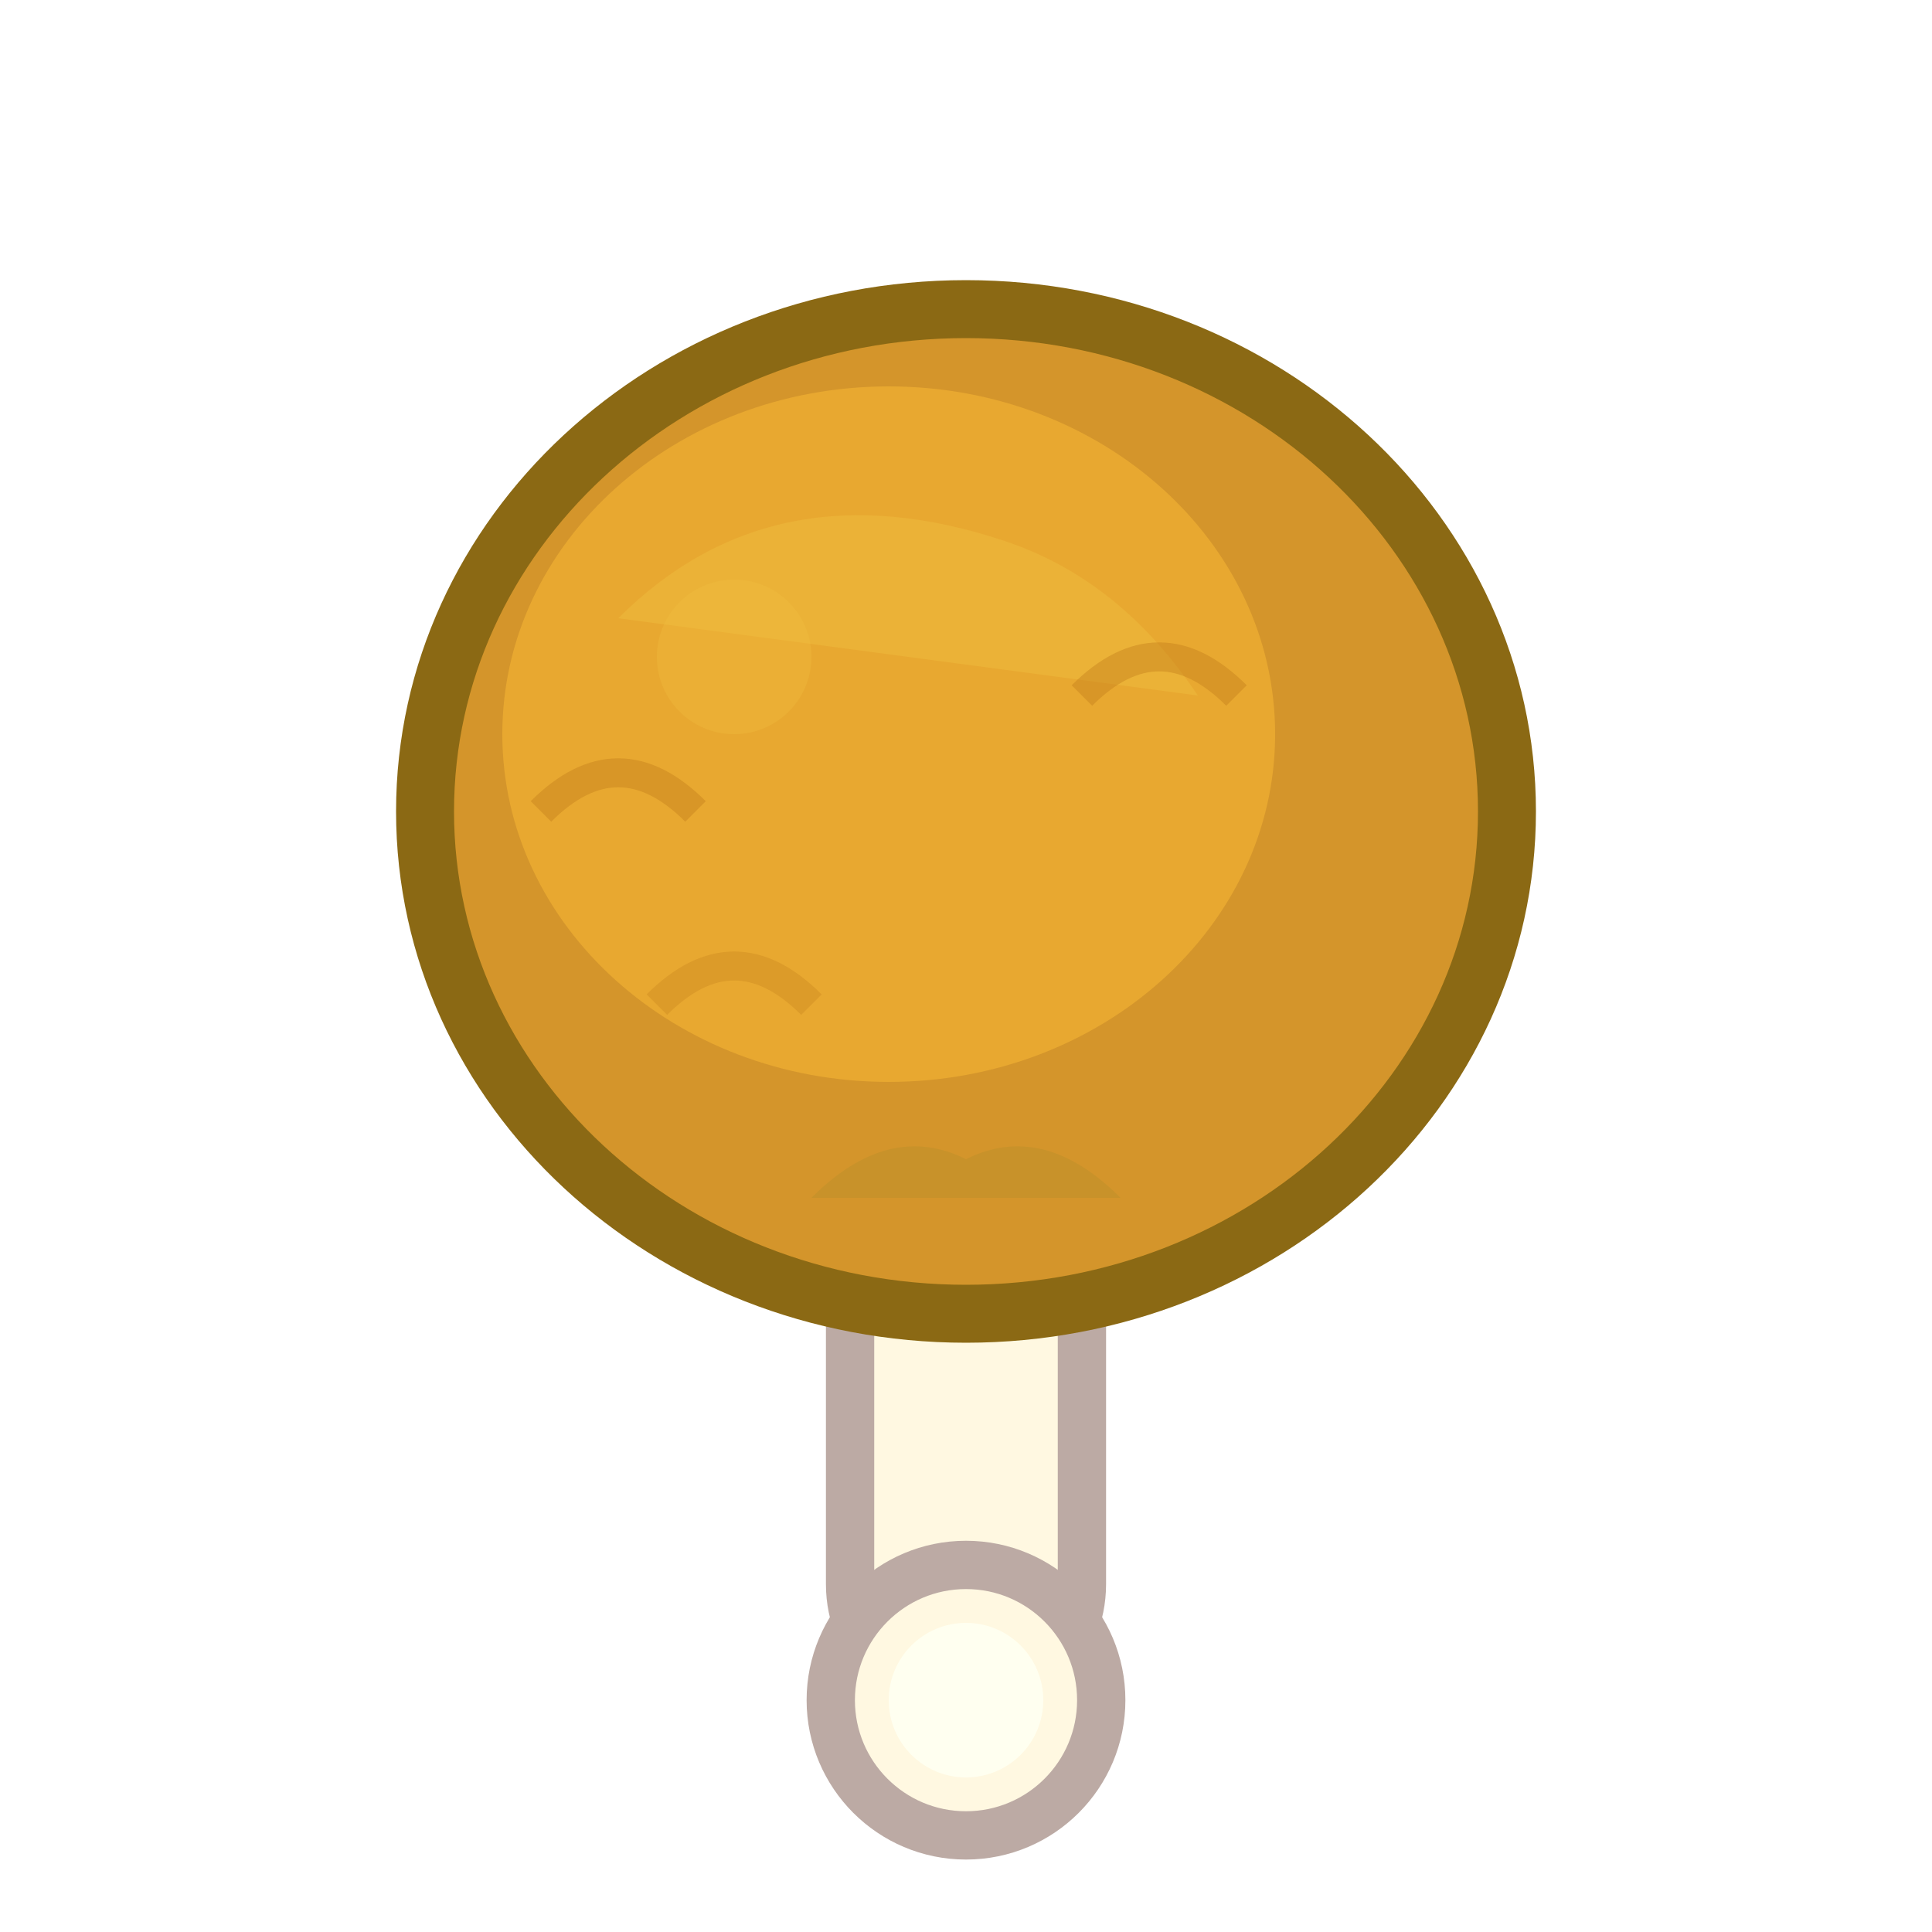
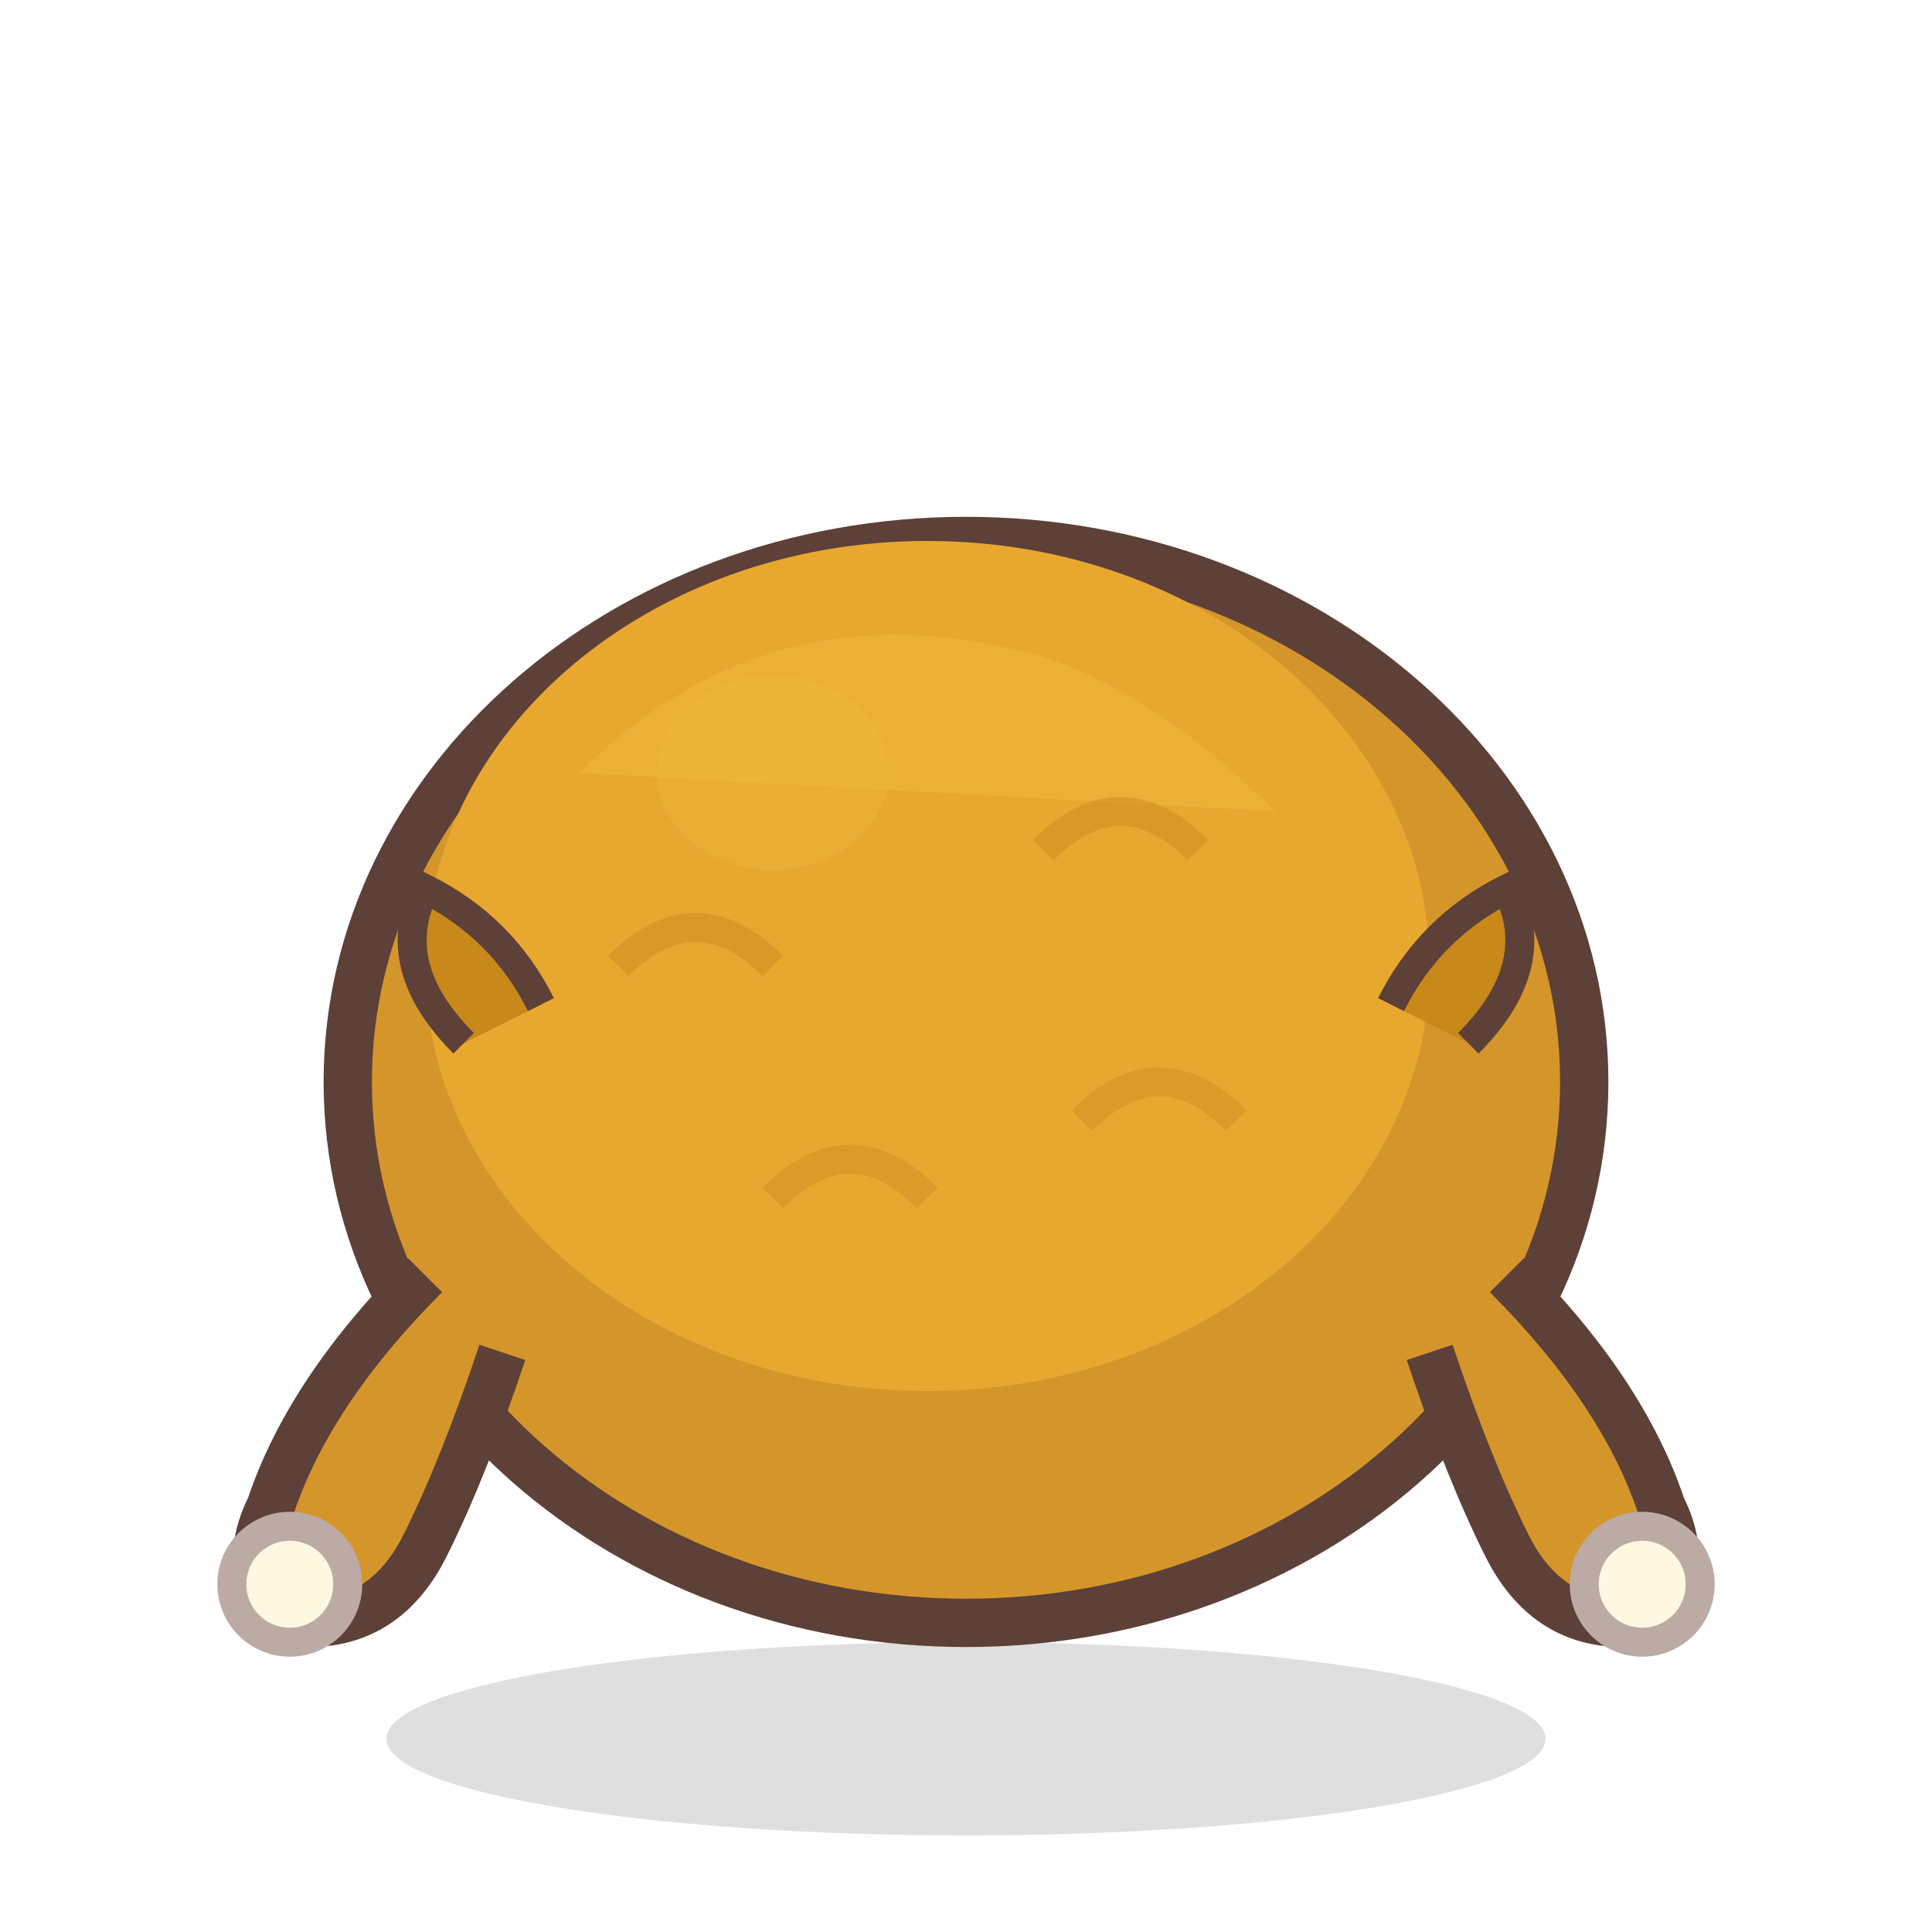
<svg xmlns="http://www.w3.org/2000/svg" viewBox="0 0 100 100">
-   <rect x="44" y="62" width="12" height="26" rx="6" fill="#FFF8E1" stroke="#BCAAA4" stroke-width="2.5" />
-   <circle cx="50" cy="88" r="7" fill="#FFF8E1" stroke="#BCAAA4" stroke-width="2.5" />
-   <circle cx="50" cy="88" r="4" fill="#FFFFF0" stroke="none" />
-   <ellipse cx="50" cy="42" rx="28" ry="26" fill="#D4952B" stroke="#8B6914" stroke-width="3" />
-   <ellipse cx="46" cy="38" rx="20" ry="18" fill="#E8A830" stroke="none" />
-   <path d="M32 32 Q40 24 52 28 Q58 30 62 36" fill="#F0C040" stroke="none" opacity="0.4" />
-   <circle cx="38" cy="34" r="4" fill="#F0C040" opacity="0.3" />
-   <path d="M28 42 Q32 38 36 42" fill="none" stroke="#C07B18" stroke-width="1.5" opacity="0.4" />
-   <path d="M56 36 Q60 32 64 36" fill="none" stroke="#C07B18" stroke-width="1.5" opacity="0.4" />
-   <path d="M34 52 Q38 48 42 52" fill="none" stroke="#C07B18" stroke-width="1.5" opacity="0.3" />
-   <path d="M42 62 Q46 58 50 60 Q54 58 58 62" fill="#C8922A" stroke="none" />
+   <ellipse cx="50" cy="90" rx="30" ry="5" fill="#00000020" />
+   <ellipse cx="50" cy="56" rx="32" ry="28" fill="#D4952B" stroke="#5D4037" stroke-width="2.5" />
+   <ellipse cx="48" cy="50" rx="26" ry="22" fill="#E8A830" stroke="none" />
+   <path d="M30 40 Q40 30 54 34 Q60 36 66 42" fill="#F0C040" stroke="none" opacity="0.35" />
+   <ellipse cx="40" cy="40" rx="6" ry="5" fill="#F0C040" opacity="0.25" />
+   <path d="M22 66 Q16 72 14 78 Q12 82 16 84 Q20 84 22 80 Q24 76 26 70" fill="#D4952B" stroke="#5D4037" stroke-width="2.5" />
+   <path d="M78 66 Q84 72 86 78 Q88 82 84 84 Q80 84 78 80 Q76 76 74 70" fill="#D4952B" stroke="#5D4037" stroke-width="2.5" />
+   <circle cx="15" cy="82" r="3" fill="#FFF8E1" stroke="#BCAAA4" stroke-width="1.5" />
+   <circle cx="85" cy="82" r="3" fill="#FFF8E1" stroke="#BCAAA4" stroke-width="1.5" />
+   <path d="M32 50 Q36 46 40 50" fill="none" stroke="#C07B18" stroke-width="1.5" opacity="0.35" />
+   <path d="M54 44 Q58 40 62 44" fill="none" stroke="#C07B18" stroke-width="1.5" opacity="0.35" />
+   <path d="M40 62 Q44 58 48 62" fill="none" stroke="#C07B18" stroke-width="1.5" opacity="0.3" />
+   <path d="M56 58 Q60 54 64 58" fill="none" stroke="#C07B18" stroke-width="1.5" opacity="0.3" />
+   <path d="M24 54 Q20 50 22 46 Q26 48 28 52" fill="#C8881A" stroke="#5D4037" stroke-width="1.5" />
+   <path d="M76 54 Q80 50 78 46 Q74 48 72 52" fill="#C8881A" stroke="#5D4037" stroke-width="1.5" />
</svg>
